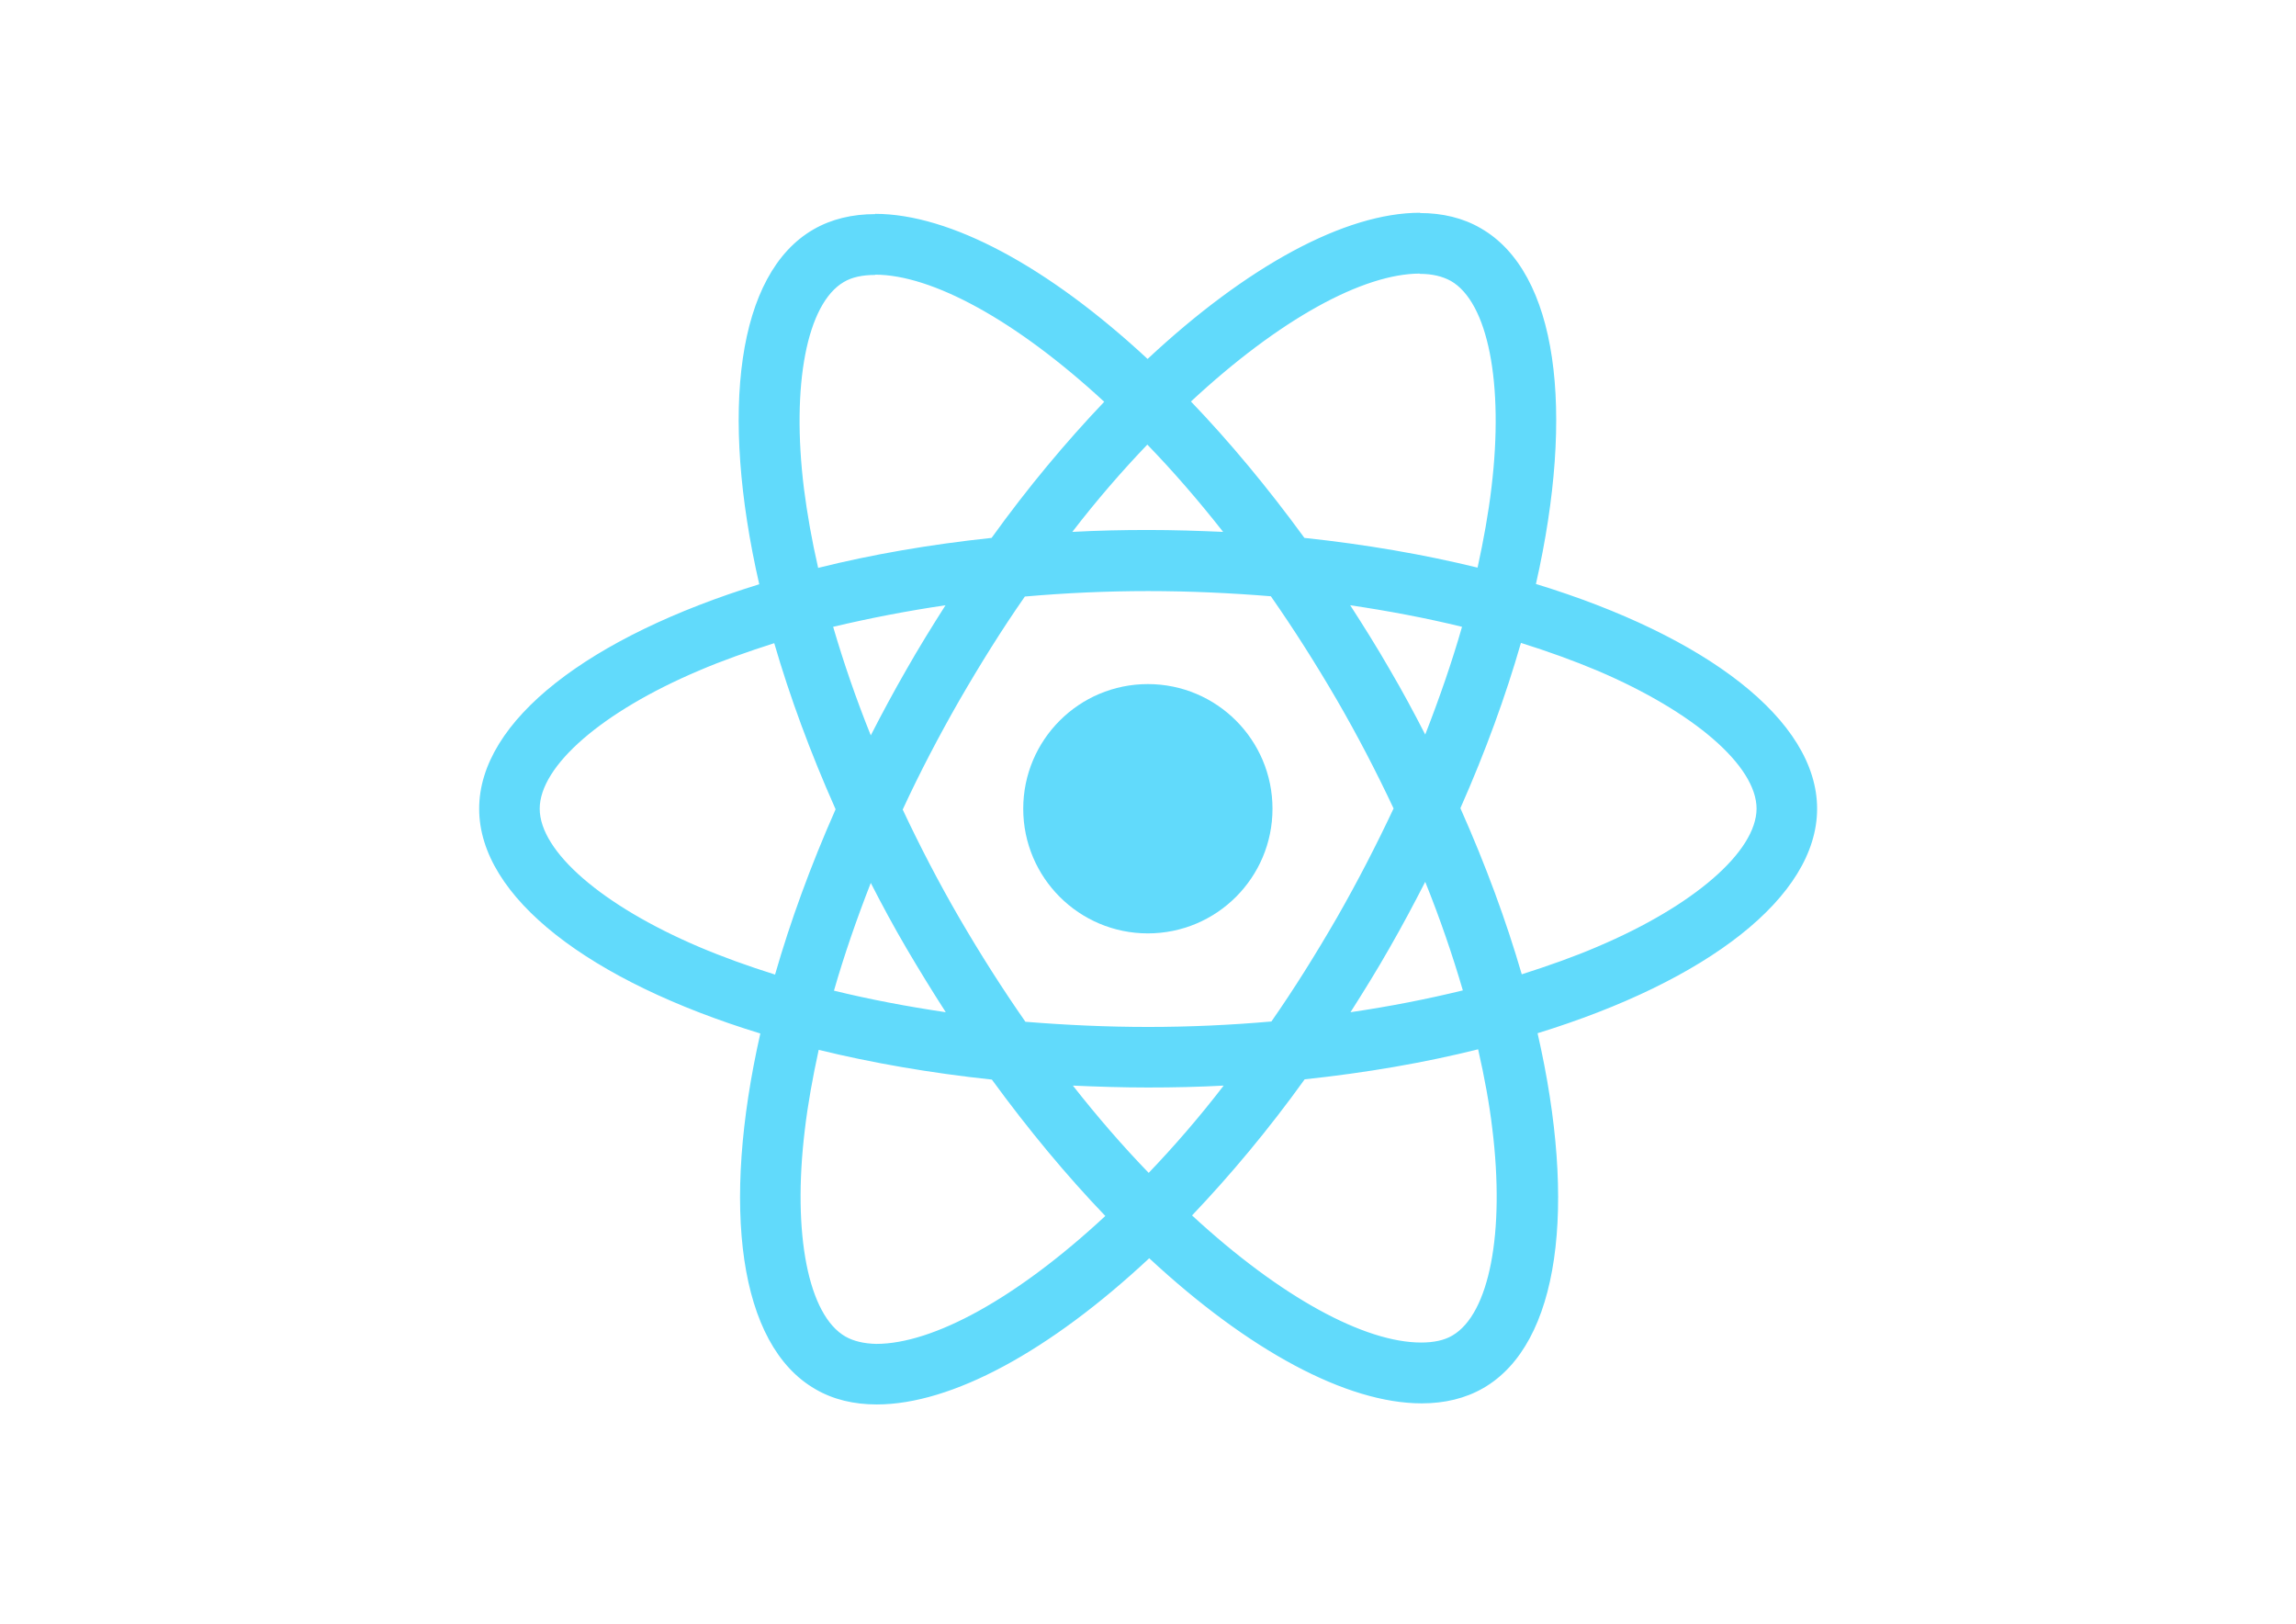
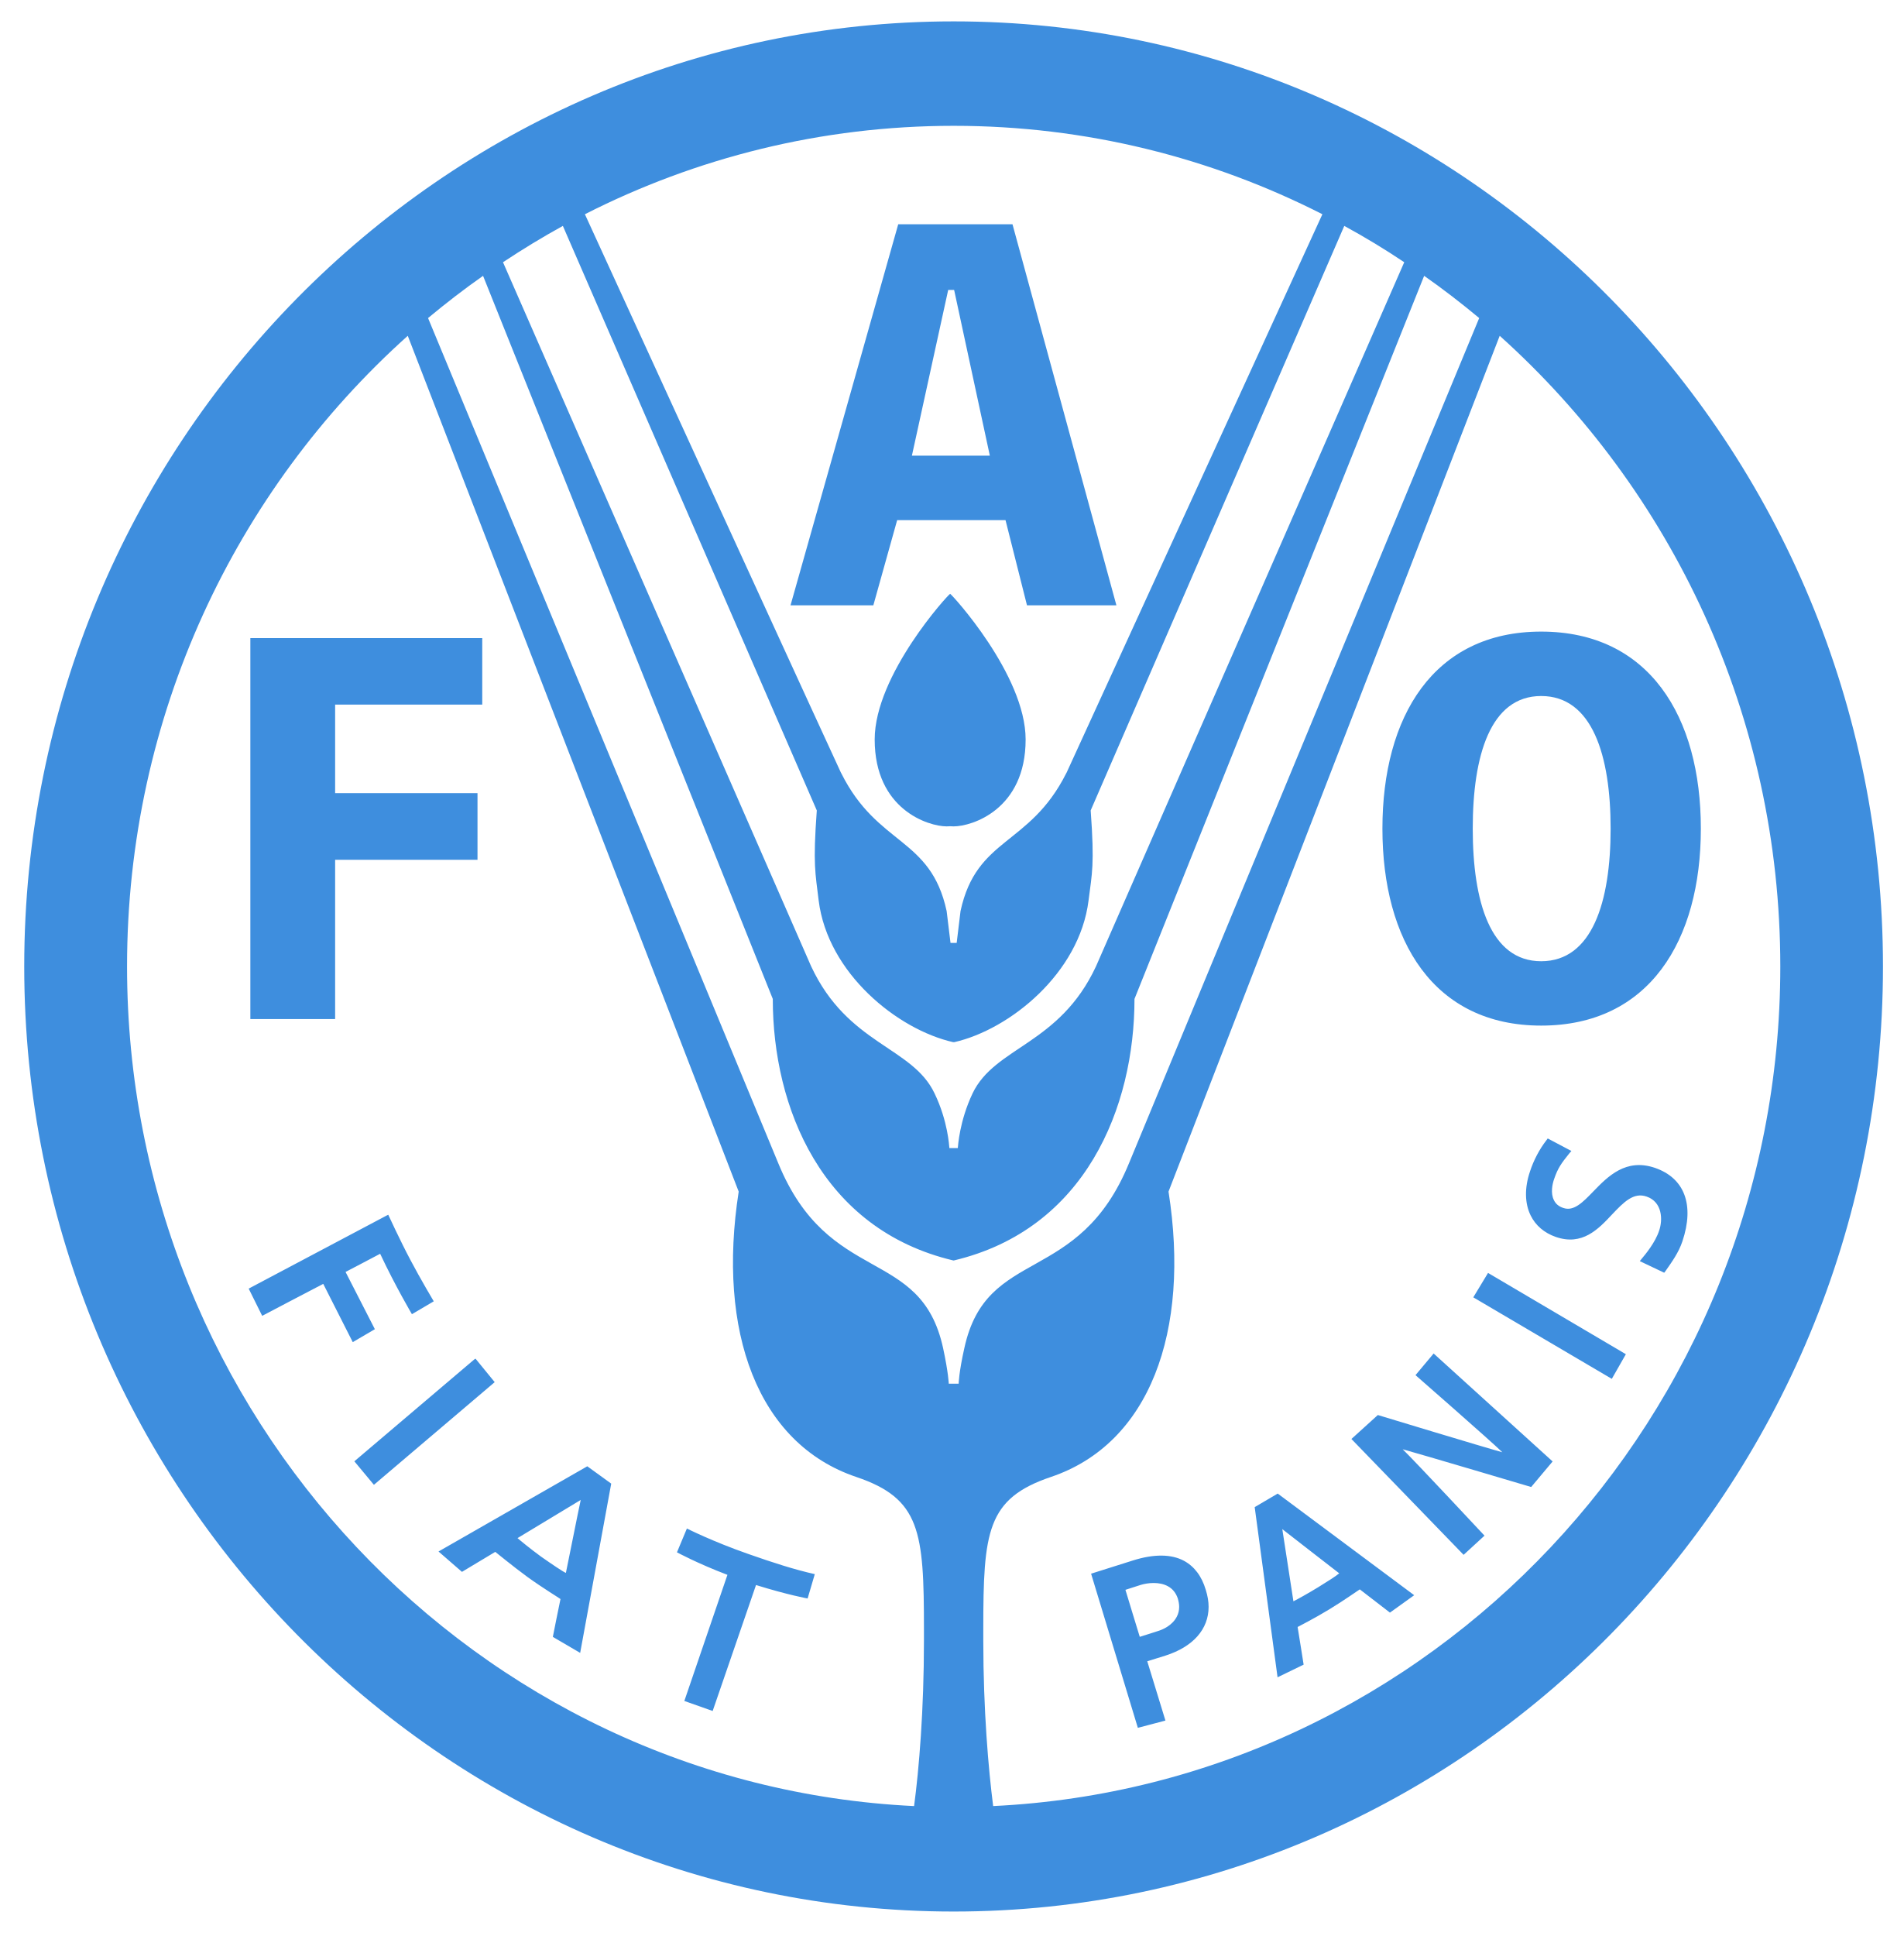
- <svg xmlns="http://www.w3.org/2000/svg" viewBox="0 0 841.9 595.3">
-   <g fill="#61DAFB">
-     <path d="M666.3 296.5c0-32.5-40.7-63.3-103.1-82.4 14.4-63.6 8-114.2-20.2-130.4-6.5-3.8-14.1-5.6-22.4-5.6v22.3c4.6 0 8.3.9 11.4 2.6 13.6 7.8 19.5 37.5 14.9 75.7-1.1 9.4-2.9 19.3-5.1 29.4-19.6-4.8-41-8.5-63.5-10.9-13.5-18.5-27.5-35.3-41.6-50 32.6-30.3 63.2-46.9 84-46.9V78c-27.5 0-63.5 19.6-99.9 53.6-36.4-33.8-72.4-53.2-99.9-53.2v22.3c20.7 0 51.4 16.5 84 46.6-14 14.7-28 31.4-41.3 49.9-22.6 2.4-44 6.1-63.6 11-2.3-10-4-19.7-5.2-29-4.7-38.2 1.1-67.9 14.6-75.8 3-1.8 6.9-2.6 11.5-2.6V78.5c-8.4 0-16 1.8-22.6 5.6-28.1 16.2-34.4 66.7-19.9 130.1-62.2 19.2-102.7 49.9-102.7 82.3 0 32.5 40.7 63.3 103.1 82.4-14.4 63.6-8 114.2 20.2 130.4 6.5 3.8 14.1 5.6 22.5 5.6 27.5 0 63.5-19.6 99.9-53.6 36.4 33.8 72.4 53.2 99.9 53.2 8.4 0 16-1.8 22.6-5.6 28.1-16.2 34.4-66.7 19.9-130.1 62-19.1 102.5-49.9 102.5-82.3zm-130.2-66.7c-3.7 12.9-8.3 26.2-13.5 39.5-4.1-8-8.4-16-13.1-24-4.6-8-9.5-15.8-14.4-23.4 14.2 2.1 27.9 4.7 41 7.9zm-45.8 106.5c-7.8 13.5-15.8 26.3-24.1 38.2-14.9 1.3-30 2-45.2 2-15.1 0-30.2-.7-45-1.9-8.3-11.9-16.4-24.6-24.2-38-7.6-13.1-14.5-26.4-20.8-39.8 6.2-13.4 13.2-26.8 20.7-39.9 7.8-13.5 15.8-26.3 24.1-38.2 14.9-1.3 30-2 45.2-2 15.1 0 30.2.7 45 1.9 8.3 11.9 16.4 24.6 24.2 38 7.6 13.1 14.5 26.4 20.8 39.8-6.3 13.4-13.2 26.8-20.7 39.9zm32.3-13c5.4 13.4 10 26.8 13.8 39.8-13.1 3.2-26.9 5.9-41.2 8 4.9-7.7 9.8-15.6 14.4-23.7 4.6-8 8.9-16.1 13-24.1zM421.2 430c-9.3-9.6-18.6-20.3-27.8-32 9 .4 18.2.7 27.5.7 9.4 0 18.7-.2 27.8-.7-9 11.7-18.3 22.4-27.5 32zm-74.4-58.9c-14.2-2.1-27.9-4.7-41-7.9 3.7-12.9 8.3-26.2 13.5-39.5 4.1 8 8.4 16 13.1 24 4.7 8 9.5 15.8 14.4 23.4zM420.7 163c9.3 9.6 18.6 20.3 27.8 32-9-.4-18.2-.7-27.5-.7-9.4 0-18.7.2-27.8.7 9-11.7 18.3-22.4 27.5-32zm-74 58.9c-4.9 7.7-9.8 15.6-14.4 23.7-4.6 8-8.9 16-13 24-5.4-13.4-10-26.8-13.8-39.8 13.1-3.1 26.9-5.8 41.2-7.9zm-90.5 125.2c-35.4-15.1-58.3-34.9-58.3-50.6 0-15.7 22.9-35.6 58.3-50.6 8.6-3.7 18-7 27.7-10.1 5.7 19.6 13.2 40 22.5 60.9-9.2 20.8-16.6 41.1-22.2 60.6-9.9-3.1-19.3-6.5-28-10.2zM310 490c-13.6-7.8-19.5-37.5-14.9-75.7 1.1-9.4 2.9-19.3 5.1-29.4 19.6 4.8 41 8.5 63.5 10.9 13.5 18.5 27.5 35.3 41.6 50-32.6 30.3-63.2 46.9-84 46.9-4.5-.1-8.3-1-11.3-2.7zm237.2-76.2c4.7 38.2-1.1 67.9-14.6 75.8-3 1.8-6.9 2.6-11.5 2.6-20.7 0-51.4-16.5-84-46.6 14-14.7 28-31.4 41.3-49.9 22.6-2.4 44-6.1 63.6-11 2.3 10.1 4.1 19.8 5.2 29.1zm38.5-66.7c-8.6 3.7-18 7-27.7 10.1-5.7-19.6-13.2-40-22.5-60.9 9.2-20.8 16.6-41.1 22.2-60.6 9.9 3.1 19.3 6.5 28.1 10.2 35.4 15.1 58.3 34.9 58.3 50.6-.1 15.7-23 35.6-58.4 50.6zM320.8 78.4z" />
-     <circle cx="420.9" cy="296.5" r="45.7" />
-     <path d="M520.5 78.1z" />
+ <svg xmlns="http://www.w3.org/2000/svg" version="1.1" id="Ebene_1" x="0px" y="0px" width="257px" height="261.309px" viewBox="0 0 257 261.309" enable-background="new 0 0 257 261.309" xml:space="preserve">
+   <g>
+     <g>
+       <path fill="#3E8EDE" d="M128.74,258.007c-69.18,0-125.469-57.219-125.469-127.555C3.271,60.121,59.561,2.886,128.74,2.886    c69.172,0,125.445,57.234,125.445,127.566C254.186,200.789,197.912,258.007,128.74,258.007 M128.26,80.152    c0.16,0,10.191,10.922,10.191,19.66c0,9.469-7.266,11.727-9.711,11.727c-0.121,0-0.27-0.008-0.43-0.016h-0.102    c-0.156,0.008-0.309,0.016-0.422,0.016c-2.445,0-9.711-2.258-9.711-11.727C118.076,91.074,128.076,80.152,128.26,80.152     M33.795,137.546H45.24V116.05h19.219v-9H45.24V95.105H65.1v-8.977H33.795V137.546z M138.635,81.703h12.07l-14.027-51.43h-15.426    l-14.539,51.43h11.18l3.215-11.496h14.629L138.635,81.703z M133.619,61.5H123.1l4.898-22.367h0.801L133.619,61.5z     M186.615,111.839c0,15.105,6.891,26.59,21.43,26.59c14.594,0,21.555-11.484,21.555-26.59s-6.961-26.59-21.555-26.59    C193.506,85.25,186.615,96.734,186.615,111.839 M198.807,111.839c0-9.871,2.383-17.895,9.238-17.895    c6.895,0,9.375,8.023,9.375,17.895s-2.48,17.902-9.375,17.902C201.189,129.742,198.807,121.71,198.807,111.839 M123.393,243.773    c0.668-4.977,1.332-12.961,1.332-22.312v-1.578c0-13.164-0.477-17.609-9.133-20.531c-13.344-4.496-18.809-19.645-15.875-38.516    L55.045,45.324C31.811,66.156,17.15,96.582,17.15,130.453C17.15,191.195,64.365,240.937,123.393,243.773 M128.686,170.128    c-17.773-4.211-24.367-20.68-24.367-35.301L65.209,37.23c-2.555,1.793-5.031,3.707-7.426,5.699    c8.605,20.73,47.207,113.883,47.254,114.02c6.836,16.738,19.266,11.188,22.273,25.008c0.719,3.34,0.766,4.809,0.766,4.809h1.336    c0,0,0.016-1.469,0.766-4.809c3.008-13.82,15.406-8.27,22.25-25.008c0.047-0.137,38.656-93.289,47.25-114.02    c-2.395-1.992-4.867-3.906-7.43-5.699l-39.102,97.598c0,14.621-6.609,31.09-24.383,35.301H128.686z M128.666,140.664    c-7.539-1.711-16.93-9.316-18.152-19.109c-0.441-3.73-0.793-4.773-0.254-12.168L75.982,30.492    c-2.758,1.516-5.449,3.156-8.082,4.902c10.246,23.418,41.574,94.949,41.598,95.035c4.965,10.617,13.66,10.82,16.66,17.152    c1.805,3.746,1.969,7.105,2,7.379h1.137c0.031-0.273,0.219-3.633,1.992-7.379c3.023-6.332,11.719-6.535,16.664-17.152    c0.031-0.086,31.367-71.617,41.609-95.035c-2.605-1.746-5.312-3.387-8.094-4.902l-34.234,78.895    c0.539,7.395,0.18,8.438-0.289,12.168c-1.223,9.793-10.621,17.398-18.121,19.109H128.666z M129.143,127.265l0.52-4.297    c2.164-10,9.301-8.746,14.25-18.559c0.02-0.039,0.078-0.145,0.078-0.145c0.152-0.363,24.402-53.258,34.52-75.348    c-14.988-7.625-31.883-11.934-49.77-11.934c-17.875,0-34.785,4.309-49.785,11.934c10.121,22.09,34.352,74.984,34.551,75.348    c0,0,0.047,0.105,0.078,0.145c4.922,9.812,12.043,8.559,14.203,18.559l0.523,4.297H129.143z M240.326,130.453    c0-33.871-14.68-64.297-37.879-85.129L157.74,160.835c2.965,18.871-2.531,34.02-15.879,38.516    c-8.652,2.922-9.125,7.367-9.125,20.531v1.578c0,9.352,0.695,17.336,1.332,22.312    C193.131,240.937,240.326,191.195,240.326,130.453 M52.412,163.96c0,0,1.645,3.57,2.988,6.094c1.328,2.531,3.152,5.59,3.152,5.59    l-2.945,1.738c0,0-2.238-3.785-4.289-8.156c-0.562,0.289-4.086,2.164-4.672,2.453c0.336,0.641,3.957,7.727,3.957,7.727    l-2.984,1.746c0,0-3.668-7.25-3.984-7.863c-0.641,0.32-8.242,4.316-8.242,4.316l-1.824-3.676l18.629-9.867L52.412,163.96z     M64.186,183.378l2.594,3.176L50.475,200.41l-2.641-3.172l16.156-13.723L64.186,183.378z M79.279,197.91l3.23,2.34l-4.191,22.844    l-3.688-2.156c0,0,0.918-4.656,1.031-5.109c-0.18-0.148-2.336-1.453-4.422-2.953c-2.117-1.547-4.188-3.277-4.383-3.414    c-0.406,0.246-4.496,2.699-4.496,2.699l-3.164-2.75l19.871-11.379L79.279,197.91z M69.861,207.605    c0.379,0.332,1.758,1.465,3.184,2.504c1.461,1.023,2.91,2.004,3.344,2.195c0.211-0.949,1.691-8.461,2.004-9.852    C77.182,203.187,70.713,207.097,69.861,207.605 M92.725,206.308c0,0,3.434,1.746,8.32,3.449c3.336,1.172,6.172,2.086,8.945,2.711    l-0.969,3.285c0,0-2.648-0.473-6.965-1.816c-0.238,0.719-5.852,17-5.852,17l-3.824-1.352c0,0,5.578-16.312,5.816-17.023    c-4.012-1.523-6.812-3.039-6.812-3.039L92.725,206.308z M159.811,210.66c1.395,0.75,2.41,2.066,2.961,3.938    c0.246,0.789,0.379,1.551,0.379,2.285c0,3.012-2.078,5.383-5.828,6.582c0,0-1.895,0.59-2.453,0.762    c0.215,0.684,2.453,8.004,2.453,8.004l-3.723,0.98l-6.312-20.805l5.637-1.781C155.752,209.73,158.1,209.75,159.811,210.66     M151.924,214.585c0.18,0.633,1.746,5.715,1.934,6.344c0.777-0.234,2.477-0.789,2.477-0.789c0.562-0.168,1.898-0.707,2.531-1.945    c0.211-0.402,0.312-0.855,0.312-1.312c0-0.359-0.07-0.727-0.18-1.117c-0.246-0.738-0.691-1.32-1.355-1.672    c-1.145-0.625-2.691-0.465-3.648-0.176C153.994,213.917,152.443,214.41,151.924,214.585 M172.482,201.593l18.422,13.719    l-3.273,2.348c0,0-3.703-2.863-4.07-3.137c-0.215,0.121-2.113,1.488-4.156,2.719c-1.941,1.188-4.027,2.238-4.238,2.359    c0.09,0.492,0.812,5.082,0.812,5.082l-3.52,1.707l-3.086-22.969L172.482,201.593z M174.6,216.132    c0.551-0.27,1.977-1.062,3.395-1.93c1.27-0.785,2.285-1.426,2.789-1.844c-0.738-0.578-6.496-5.023-7.684-5.965    C173.334,207.921,174.447,215.179,174.6,216.132 M193.529,182.687l16.062,14.57l-2.895,3.449c0,0-15.066-4.473-17.344-5.094    c1.695,1.645,11.043,11.66,11.043,11.66l-2.82,2.59l-15.145-15.637l3.566-3.234c0,0,14.531,4.41,16.812,5.027    c-1.699-1.645-11.727-10.41-11.727-10.41L193.529,182.687z M200.873,171.812l18.605,10.969l-1.898,3.328l-18.699-11.004    L200.873,171.812z M208.928,153.66l3.195,1.691l-0.32,0.375c-1.031,1.281-1.508,1.941-2,3.383    c-0.238,0.656-0.523,1.922-0.039,2.875c0.234,0.5,0.66,0.863,1.273,1.059c1.414,0.492,2.633-0.77,4.039-2.223    c1.965-2.031,4.402-4.531,8.332-3.188c3.996,1.379,5.352,4.996,3.703,9.914c-0.5,1.508-1.426,2.789-2.258,3.977l-0.199,0.262    l-3.297-1.566l0.32-0.395c0.398-0.473,1.777-2.113,2.297-3.738c0.496-1.43,0.445-3.844-1.688-4.578    c-1.777-0.625-3.105,0.766-4.656,2.395c-1.879,2.016-4.047,4.285-7.609,3.051c-1.566-0.543-2.734-1.551-3.395-2.898    c-0.812-1.648-0.836-3.75-0.09-5.941c0.477-1.477,1.281-3.012,2.211-4.203L208.928,153.66z" />
+     </g>
  </g>
</svg>
